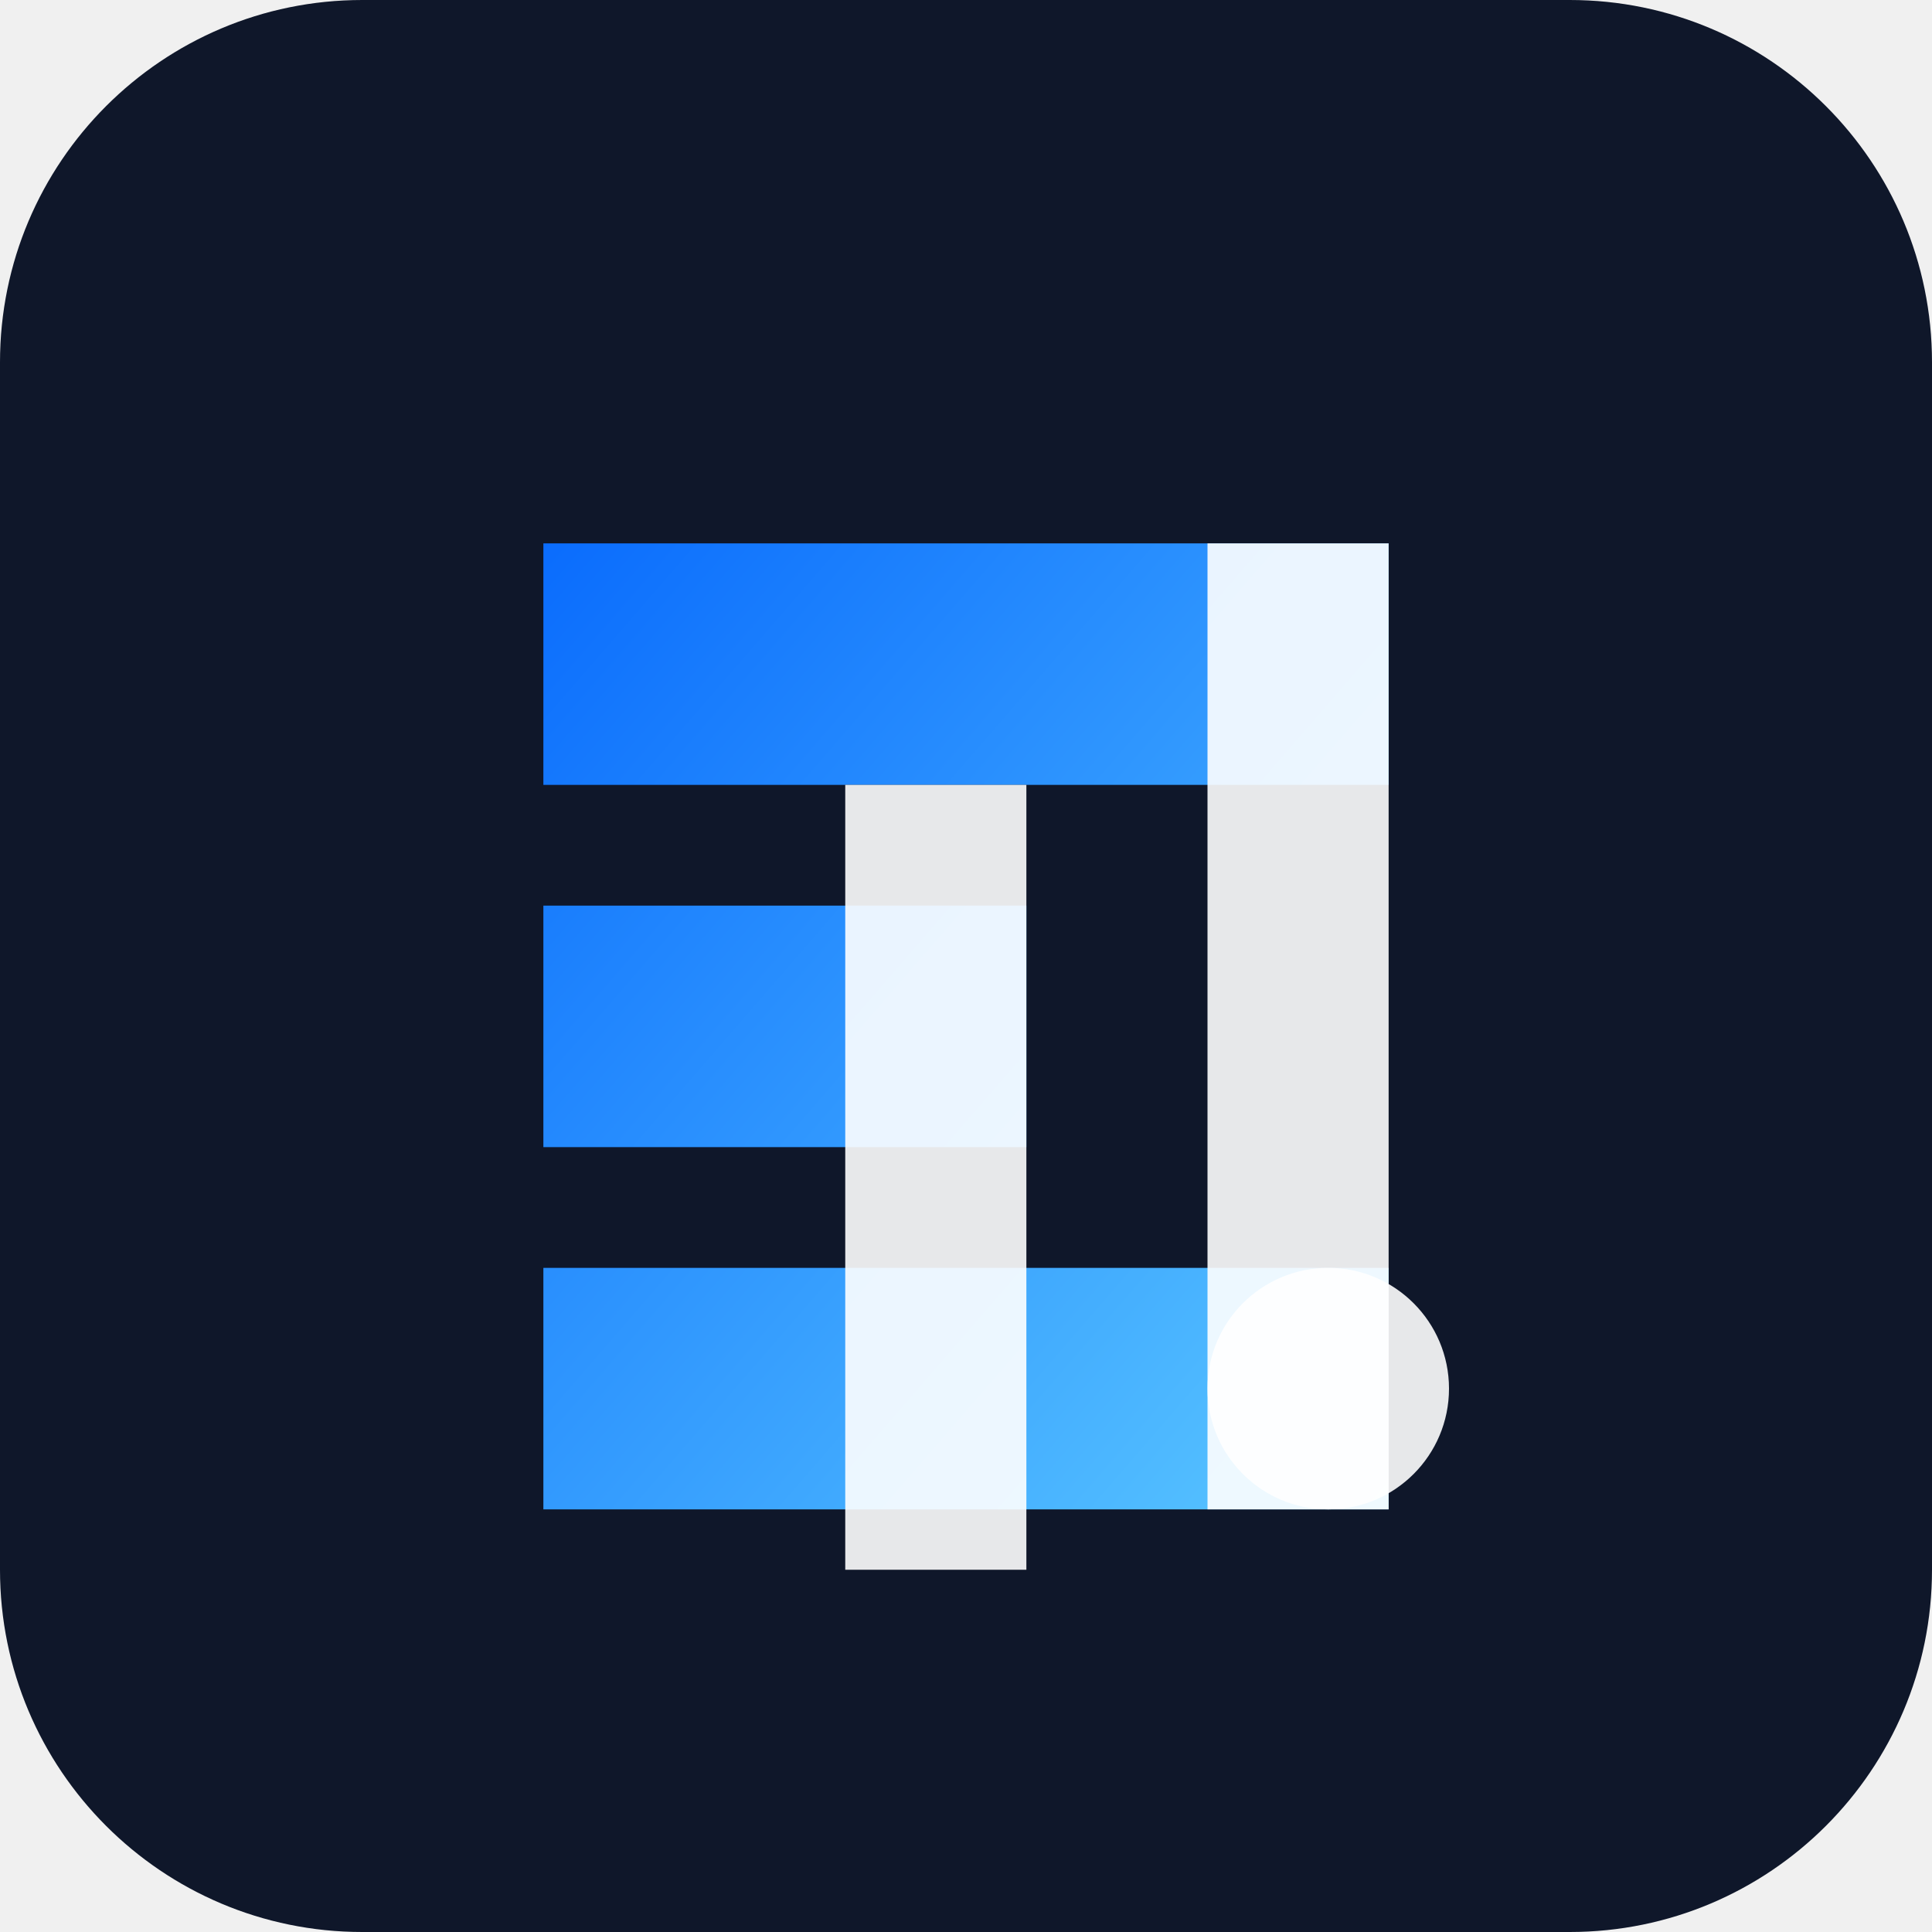
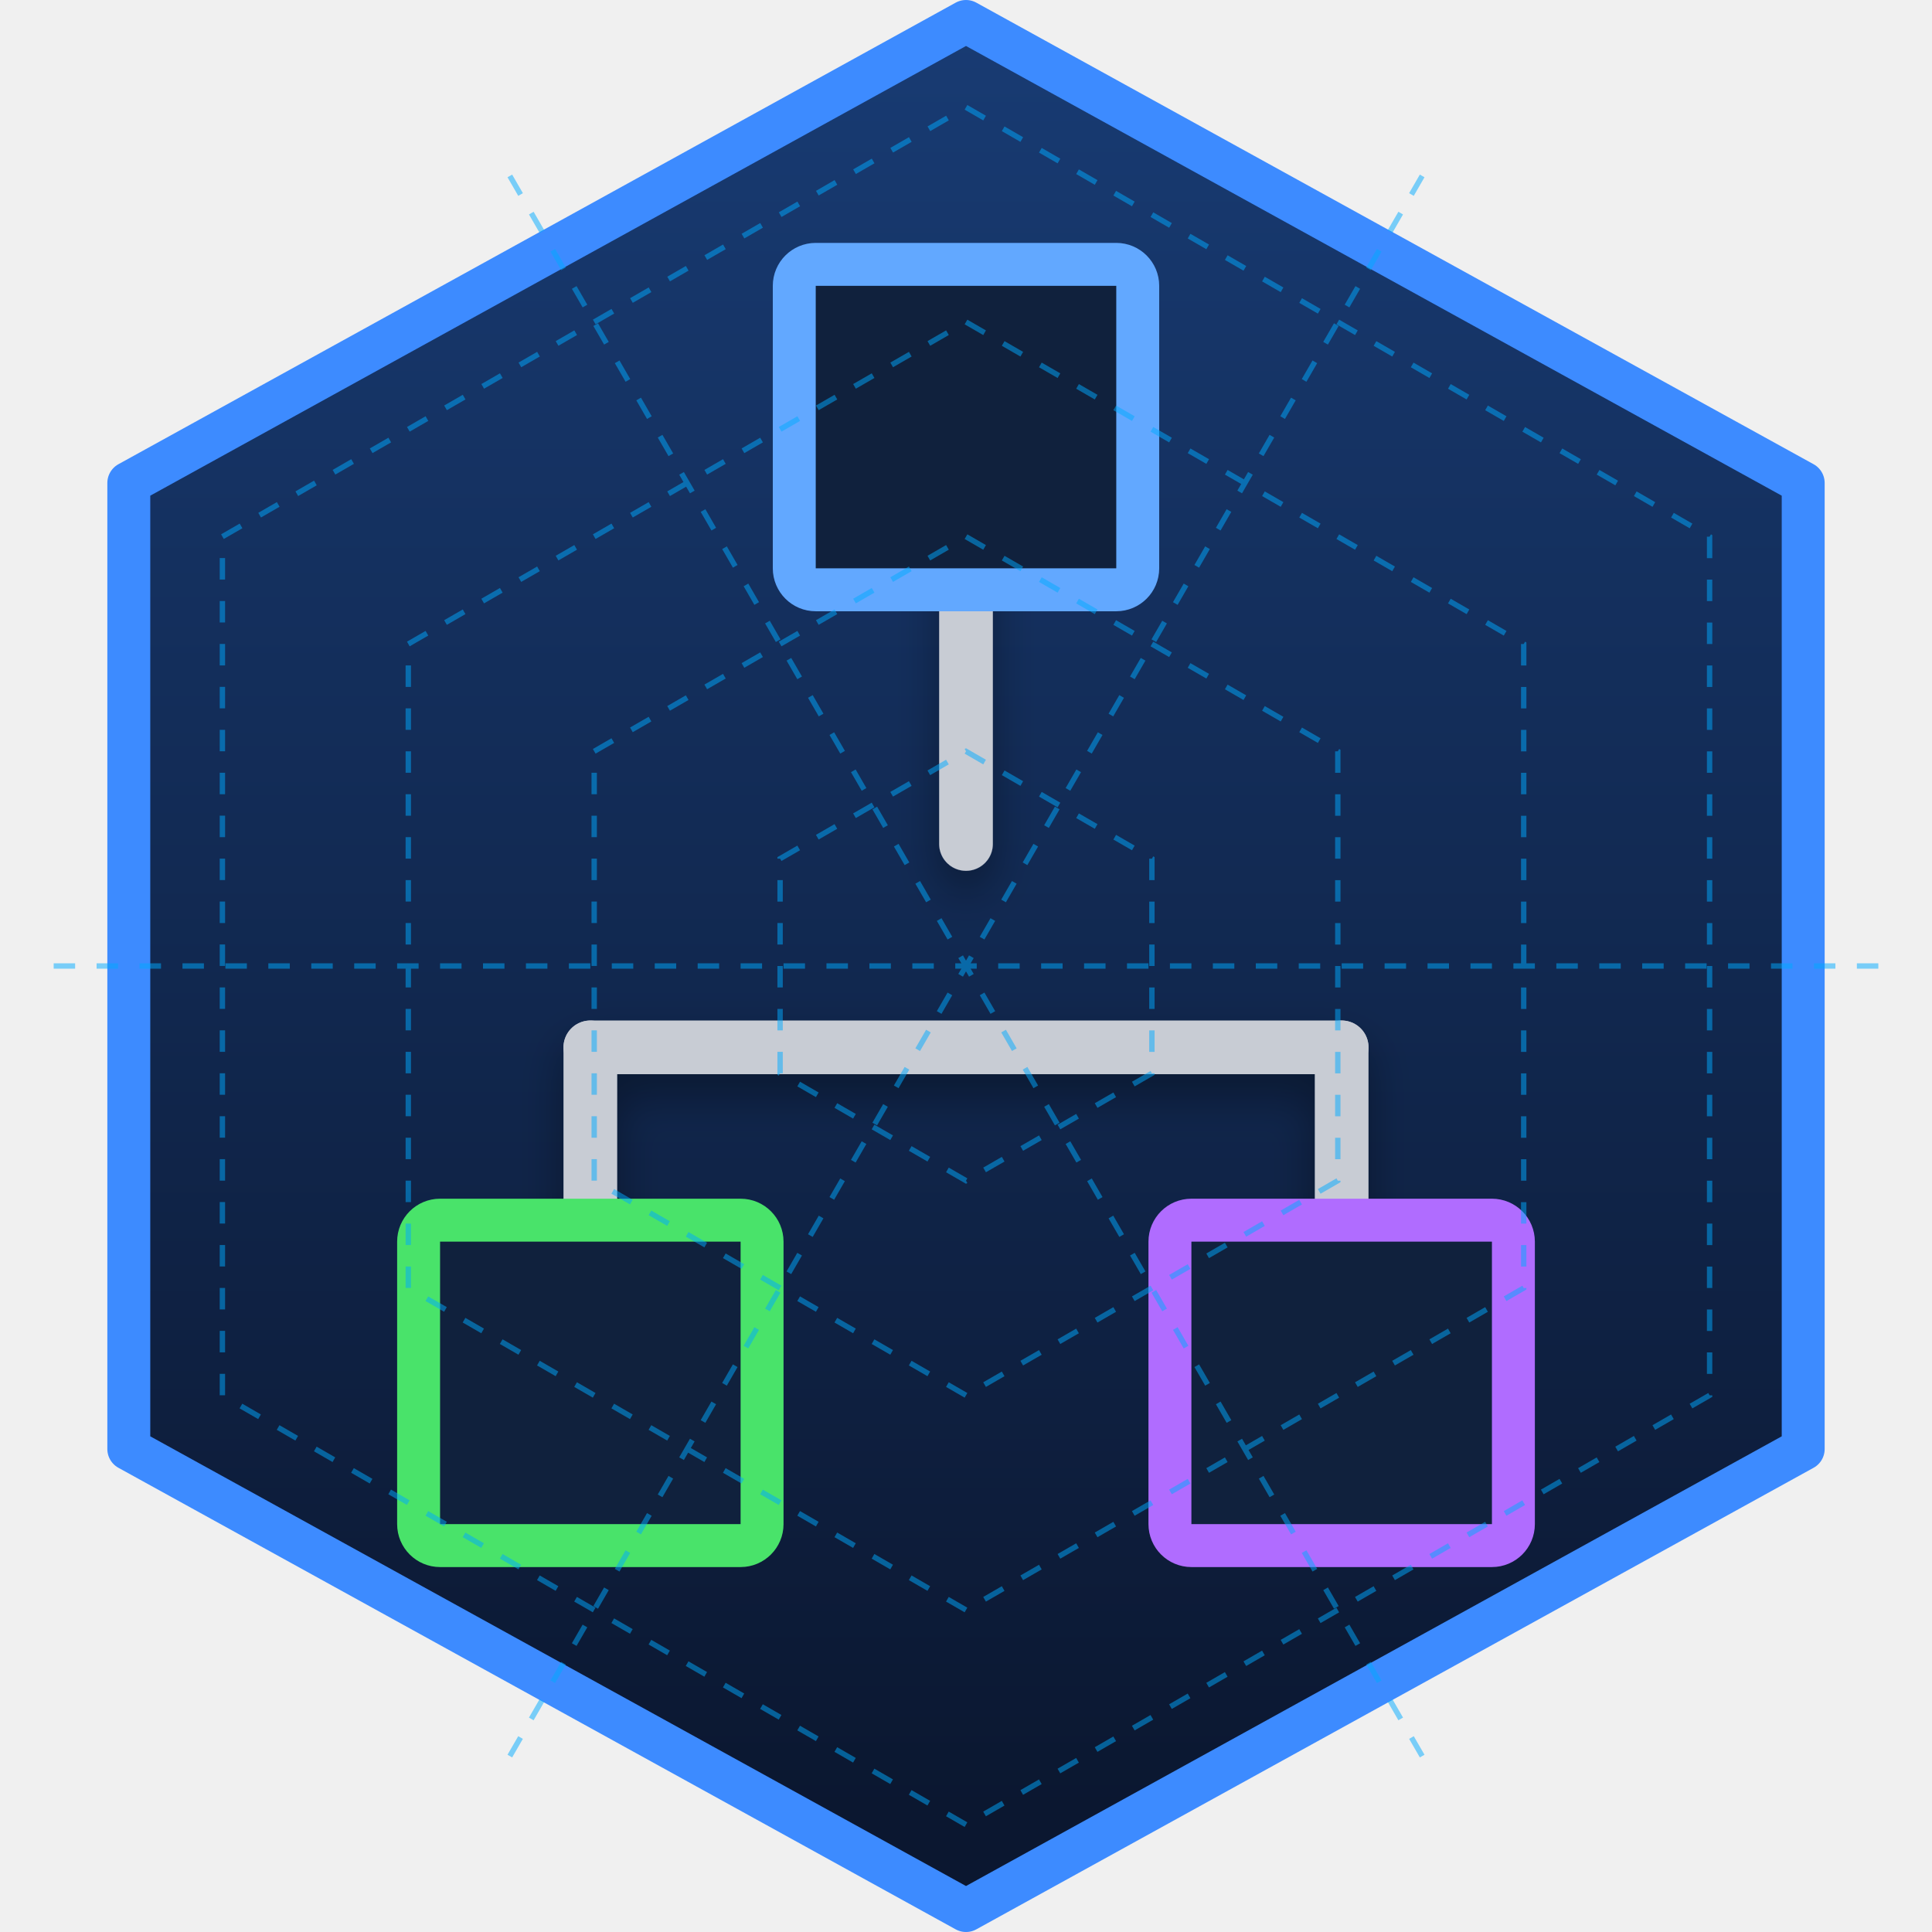
- <svg xmlns="http://www.w3.org/2000/svg" viewBox="0 0 64 64" role="img" aria-label="SFC Editor favicon">
+ <svg xmlns="http://www.w3.org/2000/svg" viewBox="0 0 180 180" width="180" height="180">
  <defs>
-     <linearGradient id="g" x1="0" y1="0" x2="1" y2="1">
-       <stop offset="0%" stop-color="#0A6CFD" />
-       <stop offset="100%" stop-color="#5BC8FF" />
+     <linearGradient id="bg" x1="0" y1="0.0" x2="0" y2="0.95">
+       <stop offset="0%" stop-color="#183B73" />
+       <stop offset="100%" stop-color="#0B1730" />
    </linearGradient>
+     <filter id="shadow">
+       <feDropShadow dx="0" dy="2" stdDeviation="2" flood-color="#000" flood-opacity="0.35" />
+     </filter>
  </defs>
-   <rect width="64" height="64" rx="12" fill="#0F172A" />
-   <path d="M18 18h28v8H18zM18 30h16v8H18zM18 42h28v8H18z" fill="url(#g)" />
-   <path d="M40 18h6v32h-6zM28 26h6v26h-6z" fill="#fff" opacity="0.9" />
-   <circle cx="44" cy="46" r="4" fill="#fff" opacity="0.9" />
+   <polygon points="90,2 168,45 168,135 90,178 12,135 12,45" fill="url(#bg)" stroke="#3D8BFF" stroke-width="4" stroke-linejoin="round" />
+   <g stroke="#C8CCD4" stroke-width="5" stroke-linecap="round" filter="url(#shadow)">
+     <line x1="90" y1="43.58" x2="90" y2="78.63" />
+     <line x1="55" y1="97.58" x2="125" y2="97.58" />
+     <line x1="55" y1="97.58" x2="55" y2="113.68" />
+     <line x1="125" y1="97.58" x2="125" y2="113.68" />
+   </g>
+   <rect x="74" y="24.63" width="32" height="30.32" rx="2" fill="#10213D" stroke="#62A8FF" stroke-width="4" />
+   <rect x="39" y="113.68" width="32" height="30.32" rx="2" fill="#10213D" stroke="#49E36A" stroke-width="4" />
+   <rect x="109" y="113.68" width="32" height="30.32" rx="2" fill="#10213D" stroke="#B06CFF" stroke-width="4" />
+   <g id="grid60" stroke="#00aaff" stroke-width="0.5" stroke-dasharray="2,2" fill="none" opacity="0.5">
+     <line x1="5.00" y1="90.00" x2="175.00" y2="90.00" />
+     <line x1="47.50" y1="16.39" x2="132.50" y2="163.61" />
+     <line x1="132.50" y1="16.39" x2="47.50" y2="163.61" />
+     <polygon points="90.00,70.00 107.32,80.00 107.32,100.00 90.00,110.00 72.68,100.00 72.68,80.00" />
+     <polygon points="90.00,50.00 124.64,70.00 124.64,110.00 90.00,130.00 55.36,110.00 55.36,70.00" />
+     <polygon points="90.00,30.00 141.96,60.00 141.96,120.00 90.00,150.00 38.04,120.00 38.04,60.00" />
+     <polygon points="90.00,10.00 159.28,50.00 159.28,130.00 90.00,170.00 20.72,130.00 20.72,50.00" />
+   </g>
</svg>
